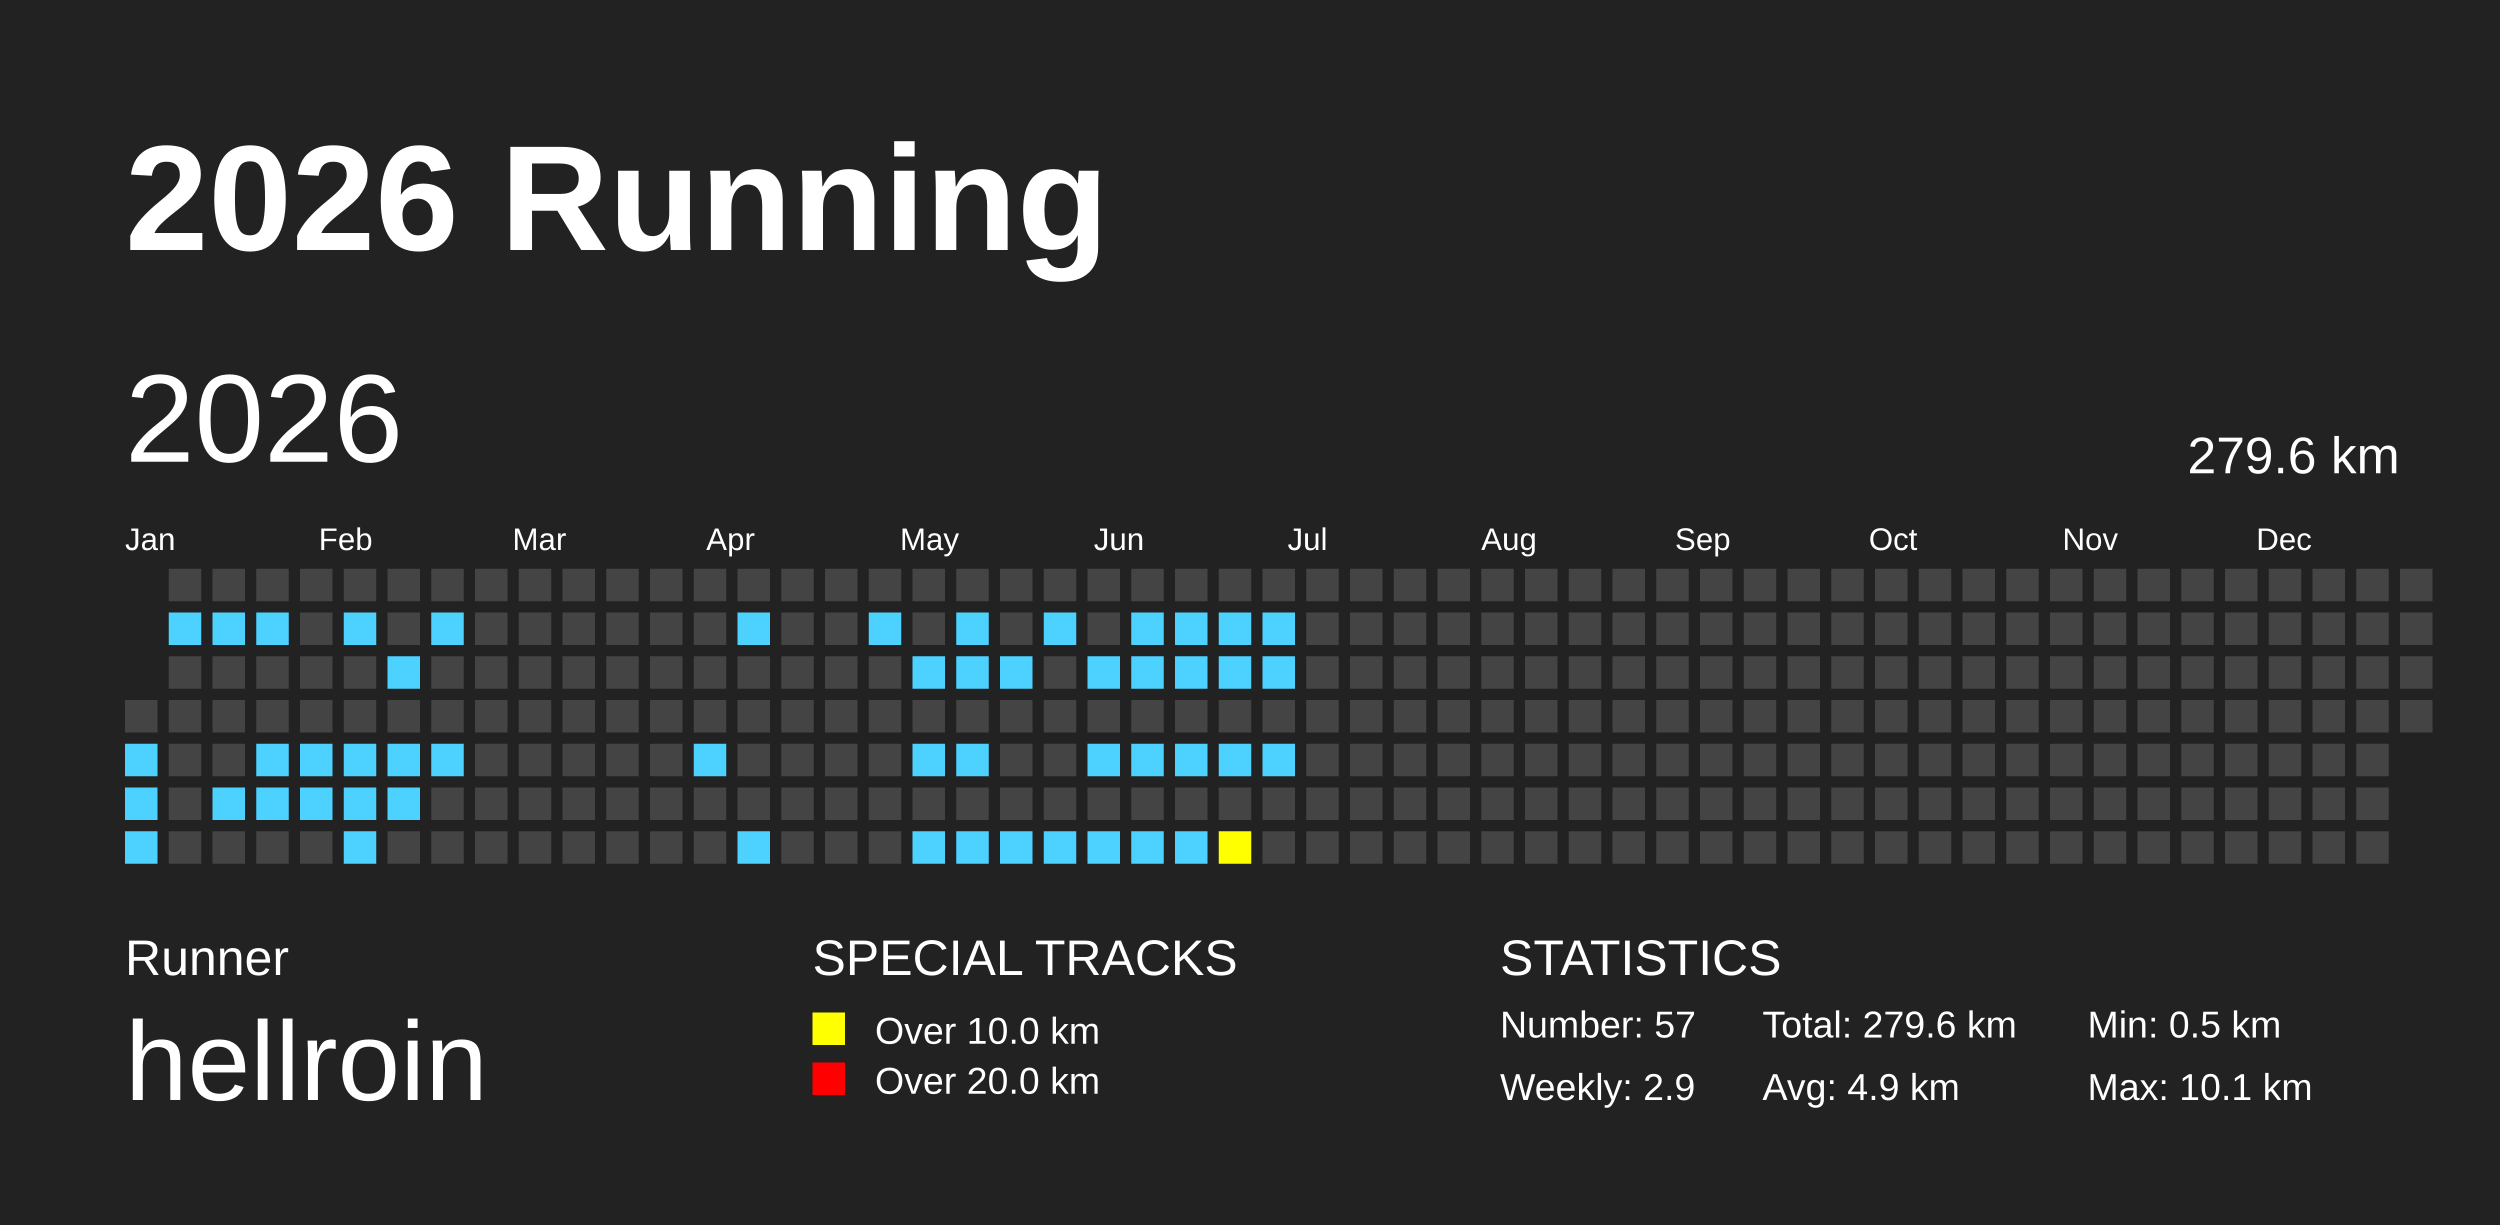
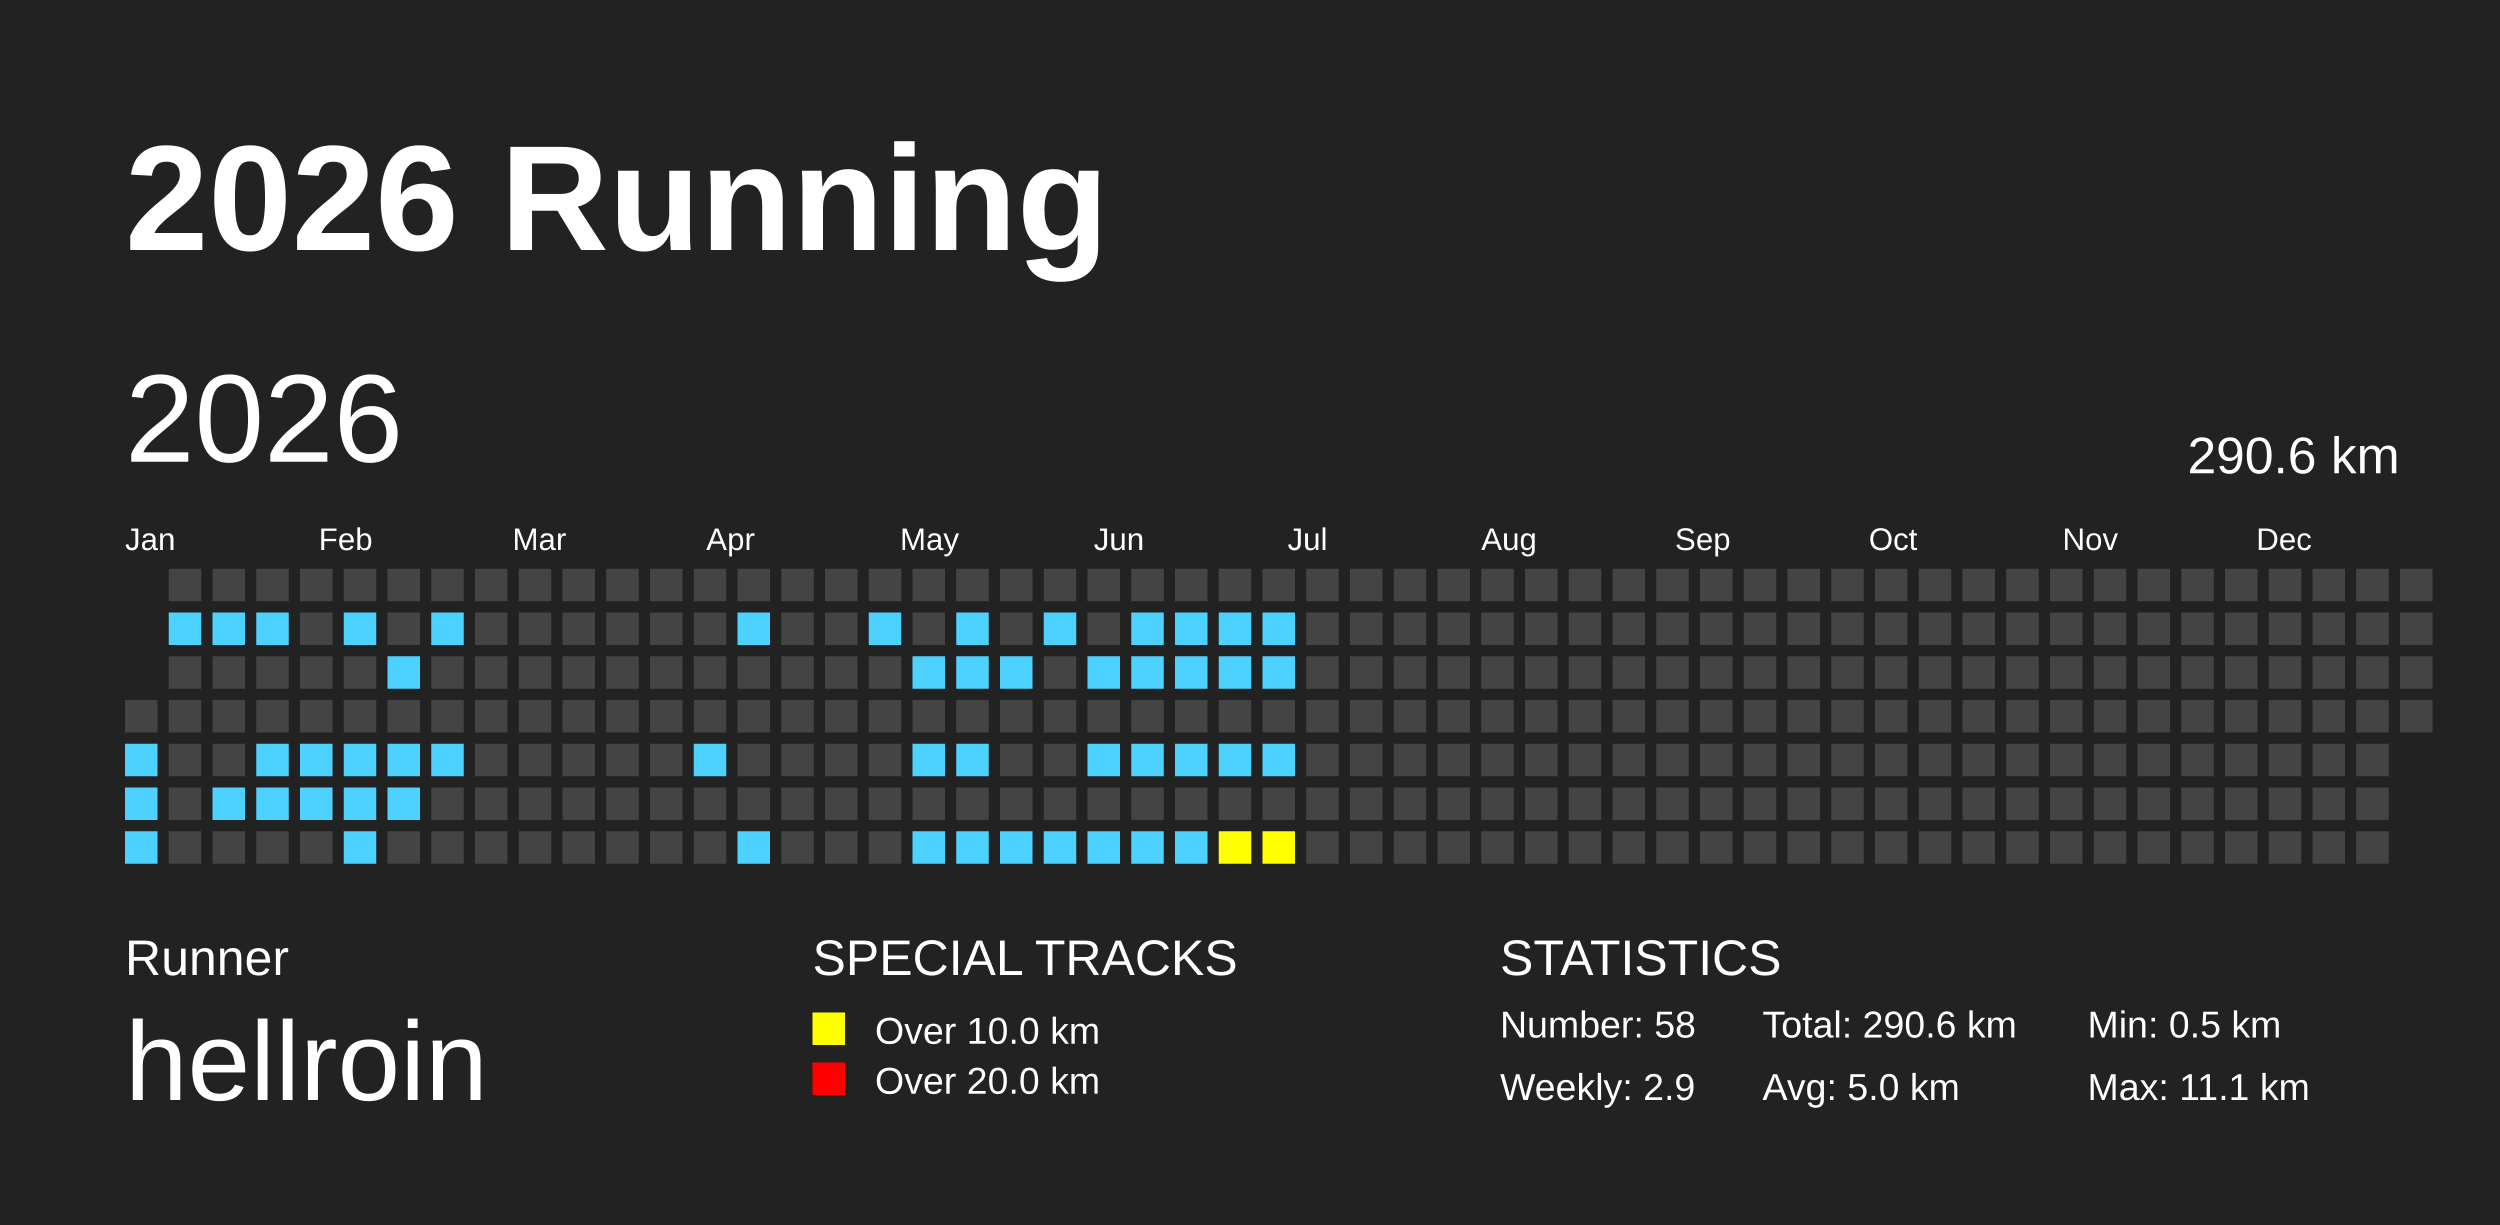
<svg xmlns="http://www.w3.org/2000/svg" baseProfile="full" height="98mm" version="1.1" viewBox="0,0,200,98" width="200mm">
  <defs />
  <rect fill="#222222" height="98" width="200" x="0" y="0" />
  <text fill="#FFFFFF" style="font-size:12px; font-family:Arial; font-weight:bold;" x="10" y="20">2026 Running</text>
  <text fill="#FFFFFF" style="font-size:4px; font-family:Arial" x="10" y="78">Runner</text>
  <text fill="#FFFFFF" style="font-size:9px; font-family:Arial" x="10" y="88">hellroin</text>
  <text fill="#FFFFFF" style="font-size:4px; font-family:Arial" x="65" y="78">SPECIAL TRACKS</text>
  <rect fill="yellow" height="2.6" width="2.6" x="65" y="81" />
  <text fill="#FFFFFF" style="font-size:3px; font-family:Arial" x="70" y="83.5">Over 10.0 km</text>
  <rect fill="red" height="2.6" width="2.6" x="65" y="85" />
  <text fill="#FFFFFF" style="font-size:3px; font-family:Arial" x="70" y="87.5">Over 20.0 km</text>
  <text fill="#FFFFFF" style="font-size:4px; font-family:Arial" x="120" y="78">STATISTICS</text>
-   <text fill="#FFFFFF" style="font-size:3px; font-family:Arial" x="120" y="83">Number: 57</text>
+   <text fill="#FFFFFF" style="font-size:3px; font-family:Arial" x="120" y="83">Number: 58</text>
  <text fill="#FFFFFF" style="font-size:3px; font-family:Arial" x="120" y="88">Weekly: 2.9</text>
-   <text fill="#FFFFFF" style="font-size:3px; font-family:Arial" x="141" y="83">Total: 279.6 km</text>
-   <text fill="#FFFFFF" style="font-size:3px; font-family:Arial" x="141" y="88">Avg: 4.9 km</text>
+   <text fill="#FFFFFF" style="font-size:3px; font-family:Arial" x="141" y="83">Total: 290.6 km</text>
+   <text fill="#FFFFFF" style="font-size:3px; font-family:Arial" x="141" y="88">Avg: 5.0 km</text>
  <text fill="#FFFFFF" style="font-size:3px; font-family:Arial" x="167" y="83">Min: 0.5 km</text>
-   <text fill="#FFFFFF" style="font-size:3px; font-family:Arial" x="167" y="88">Max: 10.1 km</text>
+   <text fill="#FFFFFF" style="font-size:3px; font-family:Arial" x="167" y="88">Max: 11.1 km</text>
  <text dominant-baseline="hanging" fill="#FFFFFF" style="font-size:10.0px; font-family:Arial;" x="10" y="30">2026</text>
-   <text dominant-baseline="hanging" fill="#FFFFFF" style="font-size:4.125px; font-family:Arial;" x="175" y="35">279.6 km</text>
+   <text dominant-baseline="hanging" fill="#FFFFFF" style="font-size:4.125px; font-family:Arial;" x="175" y="35">290.6 km</text>
  <text fill="#FFFFFF" style="font-size:2.5px; font-family:Arial" x="10.0" y="44">Jan</text>
  <text fill="#FFFFFF" style="font-size:2.5px; font-family:Arial" x="25.5" y="44">Feb</text>
  <text fill="#FFFFFF" style="font-size:2.5px; font-family:Arial" x="41.0" y="44">Mar</text>
  <text fill="#FFFFFF" style="font-size:2.5px; font-family:Arial" x="56.5" y="44">Apr</text>
  <text fill="#FFFFFF" style="font-size:2.5px; font-family:Arial" x="72.0" y="44">May</text>
  <text fill="#FFFFFF" style="font-size:2.5px; font-family:Arial" x="87.5" y="44">Jun</text>
  <text fill="#FFFFFF" style="font-size:2.5px; font-family:Arial" x="103.0" y="44">Jul</text>
  <text fill="#FFFFFF" style="font-size:2.5px; font-family:Arial" x="118.5" y="44">Aug</text>
  <text fill="#FFFFFF" style="font-size:2.5px; font-family:Arial" x="134.0" y="44">Sep</text>
  <text fill="#FFFFFF" style="font-size:2.5px; font-family:Arial" x="149.5" y="44">Oct</text>
  <text fill="#FFFFFF" style="font-size:2.5px; font-family:Arial" x="165.0" y="44">Nov</text>
  <text fill="#FFFFFF" style="font-size:2.5px; font-family:Arial" x="180.5" y="44">Dec</text>
  <rect fill="#444444" height="2.6" width="2.6" x="10.0" y="56.0" />
  <rect fill="#4DD2FF" height="2.6" width="2.6" x="10.0" y="59.5" />
  <rect fill="#4DD2FF" height="2.6" width="2.6" x="10.0" y="63.0" />
  <rect fill="#4DD2FF" height="2.6" width="2.6" x="10.0" y="66.5" />
  <rect fill="#444444" height="2.6" width="2.6" x="13.5" y="45.5" />
  <rect fill="#4DD2FF" height="2.6" width="2.6" x="13.5" y="49.0" />
  <rect fill="#444444" height="2.6" width="2.6" x="13.5" y="52.5" />
  <rect fill="#444444" height="2.6" width="2.6" x="13.5" y="56.0" />
  <rect fill="#444444" height="2.6" width="2.6" x="13.5" y="59.5" />
  <rect fill="#444444" height="2.6" width="2.6" x="13.5" y="63.0" />
  <rect fill="#444444" height="2.6" width="2.6" x="13.5" y="66.5" />
  <rect fill="#444444" height="2.6" width="2.6" x="17.0" y="45.5" />
  <rect fill="#4DD2FF" height="2.6" width="2.6" x="17.0" y="49.0" />
  <rect fill="#444444" height="2.6" width="2.6" x="17.0" y="52.5" />
  <rect fill="#444444" height="2.6" width="2.6" x="17.0" y="56.0" />
  <rect fill="#444444" height="2.6" width="2.6" x="17.0" y="59.5" />
  <rect fill="#4DD2FF" height="2.6" width="2.6" x="17.0" y="63.0" />
  <rect fill="#444444" height="2.6" width="2.6" x="17.0" y="66.5" />
  <rect fill="#444444" height="2.6" width="2.6" x="20.5" y="45.5" />
  <rect fill="#4DD2FF" height="2.6" width="2.6" x="20.5" y="49.0" />
  <rect fill="#444444" height="2.6" width="2.6" x="20.5" y="52.5" />
  <rect fill="#444444" height="2.6" width="2.6" x="20.5" y="56.0" />
  <rect fill="#4DD2FF" height="2.6" width="2.6" x="20.5" y="59.5" />
  <rect fill="#4DD2FF" height="2.6" width="2.6" x="20.5" y="63.0" />
  <rect fill="#444444" height="2.6" width="2.6" x="20.5" y="66.5" />
  <rect fill="#444444" height="2.6" width="2.6" x="24.0" y="45.5" />
  <rect fill="#444444" height="2.6" width="2.6" x="24.0" y="49.0" />
  <rect fill="#444444" height="2.6" width="2.6" x="24.0" y="52.5" />
  <rect fill="#444444" height="2.6" width="2.6" x="24.0" y="56.0" />
  <rect fill="#4DD2FF" height="2.6" width="2.6" x="24.0" y="59.5" />
  <rect fill="#4DD2FF" height="2.6" width="2.6" x="24.0" y="63.0" />
  <rect fill="#444444" height="2.6" width="2.6" x="24.0" y="66.5" />
  <rect fill="#444444" height="2.6" width="2.6" x="27.5" y="45.5" />
  <rect fill="#4DD2FF" height="2.6" width="2.6" x="27.5" y="49.0" />
  <rect fill="#444444" height="2.6" width="2.6" x="27.5" y="52.5" />
  <rect fill="#444444" height="2.6" width="2.6" x="27.5" y="56.0" />
  <rect fill="#4DD2FF" height="2.6" width="2.6" x="27.5" y="59.5" />
  <rect fill="#4DD2FF" height="2.6" width="2.6" x="27.5" y="63.0" />
  <rect fill="#4DD2FF" height="2.6" width="2.6" x="27.5" y="66.5" />
  <rect fill="#444444" height="2.6" width="2.6" x="31.0" y="45.5" />
  <rect fill="#444444" height="2.6" width="2.6" x="31.0" y="49.0" />
  <rect fill="#4DD2FF" height="2.6" width="2.6" x="31.0" y="52.5" />
  <rect fill="#444444" height="2.6" width="2.6" x="31.0" y="56.0" />
  <rect fill="#4DD2FF" height="2.6" width="2.6" x="31.0" y="59.5" />
  <rect fill="#4DD2FF" height="2.6" width="2.6" x="31.0" y="63.0" />
  <rect fill="#444444" height="2.6" width="2.6" x="31.0" y="66.5" />
  <rect fill="#444444" height="2.6" width="2.6" x="34.5" y="45.5" />
  <rect fill="#4DD2FF" height="2.6" width="2.6" x="34.5" y="49.0" />
  <rect fill="#444444" height="2.6" width="2.6" x="34.5" y="52.5" />
  <rect fill="#444444" height="2.6" width="2.6" x="34.5" y="56.0" />
  <rect fill="#4DD2FF" height="2.6" width="2.6" x="34.5" y="59.5" />
  <rect fill="#444444" height="2.6" width="2.6" x="34.5" y="63.0" />
  <rect fill="#444444" height="2.6" width="2.6" x="34.5" y="66.5" />
  <rect fill="#444444" height="2.6" width="2.6" x="38.0" y="45.5" />
  <rect fill="#444444" height="2.6" width="2.6" x="38.0" y="49.0" />
  <rect fill="#444444" height="2.6" width="2.6" x="38.0" y="52.5" />
  <rect fill="#444444" height="2.6" width="2.6" x="38.0" y="56.0" />
  <rect fill="#444444" height="2.6" width="2.6" x="38.0" y="59.5" />
  <rect fill="#444444" height="2.6" width="2.6" x="38.0" y="63.0" />
  <rect fill="#444444" height="2.6" width="2.6" x="38.0" y="66.5" />
  <rect fill="#444444" height="2.6" width="2.6" x="41.5" y="45.5" />
  <rect fill="#444444" height="2.6" width="2.6" x="41.5" y="49.0" />
  <rect fill="#444444" height="2.6" width="2.6" x="41.5" y="52.5" />
  <rect fill="#444444" height="2.6" width="2.6" x="41.5" y="56.0" />
  <rect fill="#444444" height="2.6" width="2.6" x="41.5" y="59.5" />
  <rect fill="#444444" height="2.6" width="2.6" x="41.5" y="63.0" />
  <rect fill="#444444" height="2.6" width="2.6" x="41.5" y="66.5" />
  <rect fill="#444444" height="2.6" width="2.6" x="45.0" y="45.5" />
  <rect fill="#444444" height="2.6" width="2.6" x="45.0" y="49.0" />
  <rect fill="#444444" height="2.6" width="2.6" x="45.0" y="52.5" />
  <rect fill="#444444" height="2.6" width="2.6" x="45.0" y="56.0" />
  <rect fill="#444444" height="2.6" width="2.6" x="45.0" y="59.5" />
  <rect fill="#444444" height="2.6" width="2.6" x="45.0" y="63.0" />
  <rect fill="#444444" height="2.6" width="2.6" x="45.0" y="66.5" />
  <rect fill="#444444" height="2.6" width="2.6" x="48.5" y="45.5" />
  <rect fill="#444444" height="2.6" width="2.6" x="48.5" y="49.0" />
  <rect fill="#444444" height="2.6" width="2.6" x="48.5" y="52.5" />
  <rect fill="#444444" height="2.6" width="2.6" x="48.5" y="56.0" />
  <rect fill="#444444" height="2.6" width="2.6" x="48.5" y="59.5" />
  <rect fill="#444444" height="2.6" width="2.6" x="48.5" y="63.0" />
  <rect fill="#444444" height="2.6" width="2.6" x="48.5" y="66.5" />
  <rect fill="#444444" height="2.6" width="2.6" x="52.0" y="45.5" />
  <rect fill="#444444" height="2.6" width="2.6" x="52.0" y="49.0" />
  <rect fill="#444444" height="2.6" width="2.6" x="52.0" y="52.5" />
  <rect fill="#444444" height="2.6" width="2.6" x="52.0" y="56.0" />
  <rect fill="#444444" height="2.6" width="2.6" x="52.0" y="59.5" />
  <rect fill="#444444" height="2.6" width="2.6" x="52.0" y="63.0" />
  <rect fill="#444444" height="2.6" width="2.6" x="52.0" y="66.5" />
  <rect fill="#444444" height="2.6" width="2.6" x="55.5" y="45.5" />
  <rect fill="#444444" height="2.6" width="2.6" x="55.5" y="49.0" />
  <rect fill="#444444" height="2.6" width="2.6" x="55.5" y="52.5" />
  <rect fill="#444444" height="2.6" width="2.6" x="55.5" y="56.0" />
  <rect fill="#4DD2FF" height="2.6" width="2.6" x="55.5" y="59.5" />
  <rect fill="#444444" height="2.6" width="2.6" x="55.5" y="63.0" />
  <rect fill="#444444" height="2.6" width="2.6" x="55.5" y="66.5" />
  <rect fill="#444444" height="2.6" width="2.6" x="59.0" y="45.5" />
  <rect fill="#4DD2FF" height="2.6" width="2.6" x="59.0" y="49.0" />
  <rect fill="#444444" height="2.6" width="2.6" x="59.0" y="52.5" />
  <rect fill="#444444" height="2.6" width="2.6" x="59.0" y="56.0" />
  <rect fill="#444444" height="2.6" width="2.6" x="59.0" y="59.5" />
  <rect fill="#444444" height="2.6" width="2.6" x="59.0" y="63.0" />
  <rect fill="#4DD2FF" height="2.6" width="2.6" x="59.0" y="66.5" />
  <rect fill="#444444" height="2.6" width="2.6" x="62.5" y="45.5" />
  <rect fill="#444444" height="2.6" width="2.6" x="62.5" y="49.0" />
  <rect fill="#444444" height="2.6" width="2.6" x="62.5" y="52.5" />
  <rect fill="#444444" height="2.6" width="2.6" x="62.5" y="56.0" />
  <rect fill="#444444" height="2.6" width="2.6" x="62.5" y="59.5" />
  <rect fill="#444444" height="2.6" width="2.6" x="62.5" y="63.0" />
  <rect fill="#444444" height="2.6" width="2.6" x="62.5" y="66.5" />
  <rect fill="#444444" height="2.6" width="2.6" x="66.0" y="45.5" />
  <rect fill="#444444" height="2.6" width="2.6" x="66.0" y="49.0" />
  <rect fill="#444444" height="2.6" width="2.6" x="66.0" y="52.5" />
  <rect fill="#444444" height="2.6" width="2.6" x="66.0" y="56.0" />
  <rect fill="#444444" height="2.6" width="2.6" x="66.0" y="59.5" />
  <rect fill="#444444" height="2.6" width="2.6" x="66.0" y="63.0" />
  <rect fill="#444444" height="2.6" width="2.6" x="66.0" y="66.5" />
  <rect fill="#444444" height="2.6" width="2.6" x="69.5" y="45.5" />
  <rect fill="#4DD2FF" height="2.6" width="2.6" x="69.5" y="49.0" />
  <rect fill="#444444" height="2.6" width="2.6" x="69.5" y="52.5" />
  <rect fill="#444444" height="2.6" width="2.6" x="69.5" y="56.0" />
  <rect fill="#444444" height="2.6" width="2.6" x="69.5" y="59.5" />
  <rect fill="#444444" height="2.6" width="2.6" x="69.5" y="63.0" />
  <rect fill="#444444" height="2.6" width="2.6" x="69.5" y="66.5" />
  <rect fill="#444444" height="2.6" width="2.6" x="73.0" y="45.5" />
  <rect fill="#444444" height="2.6" width="2.6" x="73.0" y="49.0" />
  <rect fill="#4DD2FF" height="2.6" width="2.6" x="73.0" y="52.5" />
  <rect fill="#444444" height="2.6" width="2.6" x="73.0" y="56.0" />
  <rect fill="#4DD2FF" height="2.6" width="2.6" x="73.0" y="59.5" />
  <rect fill="#444444" height="2.6" width="2.6" x="73.0" y="63.0" />
  <rect fill="#4DD2FF" height="2.6" width="2.6" x="73.0" y="66.5" />
  <rect fill="#444444" height="2.6" width="2.6" x="76.5" y="45.5" />
  <rect fill="#4DD2FF" height="2.6" width="2.6" x="76.5" y="49.0" />
  <rect fill="#4DD2FF" height="2.6" width="2.6" x="76.5" y="52.5" />
  <rect fill="#444444" height="2.6" width="2.6" x="76.5" y="56.0" />
  <rect fill="#4DD2FF" height="2.6" width="2.6" x="76.5" y="59.5" />
  <rect fill="#444444" height="2.6" width="2.6" x="76.5" y="63.0" />
  <rect fill="#4DD2FF" height="2.6" width="2.6" x="76.5" y="66.5" />
  <rect fill="#444444" height="2.6" width="2.6" x="80.0" y="45.5" />
  <rect fill="#444444" height="2.6" width="2.6" x="80.0" y="49.0" />
  <rect fill="#4DD2FF" height="2.6" width="2.6" x="80.0" y="52.5" />
  <rect fill="#444444" height="2.6" width="2.6" x="80.0" y="56.0" />
  <rect fill="#444444" height="2.6" width="2.6" x="80.0" y="59.5" />
  <rect fill="#444444" height="2.6" width="2.6" x="80.0" y="63.0" />
  <rect fill="#4DD2FF" height="2.6" width="2.6" x="80.0" y="66.5" />
  <rect fill="#444444" height="2.6" width="2.6" x="83.5" y="45.5" />
  <rect fill="#4DD2FF" height="2.6" width="2.6" x="83.5" y="49.0" />
  <rect fill="#444444" height="2.6" width="2.6" x="83.5" y="52.5" />
  <rect fill="#444444" height="2.6" width="2.6" x="83.5" y="56.0" />
  <rect fill="#444444" height="2.6" width="2.6" x="83.5" y="59.5" />
  <rect fill="#444444" height="2.6" width="2.6" x="83.5" y="63.0" />
  <rect fill="#4DD2FF" height="2.6" width="2.6" x="83.5" y="66.5" />
  <rect fill="#444444" height="2.6" width="2.6" x="87.0" y="45.5" />
  <rect fill="#444444" height="2.6" width="2.6" x="87.0" y="49.0" />
  <rect fill="#4DD2FF" height="2.6" width="2.6" x="87.0" y="52.5" />
  <rect fill="#444444" height="2.6" width="2.6" x="87.0" y="56.0" />
  <rect fill="#4DD2FF" height="2.6" width="2.6" x="87.0" y="59.5" />
  <rect fill="#444444" height="2.6" width="2.6" x="87.0" y="63.0" />
  <rect fill="#4DD2FF" height="2.6" width="2.6" x="87.0" y="66.5" />
  <rect fill="#444444" height="2.6" width="2.6" x="90.5" y="45.5" />
  <rect fill="#4DD2FF" height="2.6" width="2.6" x="90.5" y="49.0" />
  <rect fill="#4DD2FF" height="2.6" width="2.6" x="90.5" y="52.5" />
  <rect fill="#444444" height="2.6" width="2.6" x="90.5" y="56.0" />
  <rect fill="#4DD2FF" height="2.6" width="2.6" x="90.5" y="59.5" />
  <rect fill="#444444" height="2.6" width="2.6" x="90.5" y="63.0" />
  <rect fill="#4DD2FF" height="2.6" width="2.6" x="90.5" y="66.5" />
  <rect fill="#444444" height="2.6" width="2.6" x="94.0" y="45.5" />
  <rect fill="#4DD2FF" height="2.6" width="2.6" x="94.0" y="49.0" />
  <rect fill="#4DD2FF" height="2.6" width="2.6" x="94.0" y="52.5" />
  <rect fill="#444444" height="2.6" width="2.6" x="94.0" y="56.0" />
  <rect fill="#4DD2FF" height="2.6" width="2.6" x="94.0" y="59.5" />
  <rect fill="#444444" height="2.6" width="2.6" x="94.0" y="63.0" />
  <rect fill="#4DD2FF" height="2.6" width="2.6" x="94.0" y="66.5" />
  <rect fill="#444444" height="2.6" width="2.6" x="97.5" y="45.5" />
  <rect fill="#4DD2FF" height="2.6" width="2.6" x="97.5" y="49.0" />
  <rect fill="#4DD2FF" height="2.6" width="2.6" x="97.5" y="52.5" />
  <rect fill="#444444" height="2.6" width="2.6" x="97.5" y="56.0" />
  <rect fill="#4DD2FF" height="2.6" width="2.6" x="97.5" y="59.5" />
  <rect fill="#444444" height="2.6" width="2.6" x="97.5" y="63.0" />
  <rect fill="yellow" height="2.6" width="2.6" x="97.5" y="66.5" />
  <rect fill="#444444" height="2.6" width="2.6" x="101.0" y="45.5" />
  <rect fill="#4DD2FF" height="2.6" width="2.6" x="101.0" y="49.0" />
  <rect fill="#4DD2FF" height="2.6" width="2.6" x="101.0" y="52.5" />
  <rect fill="#444444" height="2.6" width="2.6" x="101.0" y="56.0" />
  <rect fill="#4DD2FF" height="2.6" width="2.6" x="101.0" y="59.5" />
  <rect fill="#444444" height="2.6" width="2.6" x="101.0" y="63.0" />
-   <rect fill="#444444" height="2.6" width="2.6" x="101.0" y="66.5" />
+   <rect fill="yellow" height="2.6" width="2.6" x="101.0" y="66.5" />
  <rect fill="#444444" height="2.6" width="2.6" x="104.5" y="45.5" />
  <rect fill="#444444" height="2.6" width="2.6" x="104.5" y="49.0" />
  <rect fill="#444444" height="2.6" width="2.6" x="104.5" y="52.5" />
  <rect fill="#444444" height="2.6" width="2.6" x="104.5" y="56.0" />
  <rect fill="#444444" height="2.6" width="2.6" x="104.5" y="59.5" />
  <rect fill="#444444" height="2.6" width="2.6" x="104.5" y="63.0" />
  <rect fill="#444444" height="2.6" width="2.6" x="104.5" y="66.5" />
  <rect fill="#444444" height="2.6" width="2.6" x="108.0" y="45.5" />
  <rect fill="#444444" height="2.6" width="2.6" x="108.0" y="49.0" />
  <rect fill="#444444" height="2.6" width="2.6" x="108.0" y="52.5" />
  <rect fill="#444444" height="2.6" width="2.6" x="108.0" y="56.0" />
  <rect fill="#444444" height="2.6" width="2.6" x="108.0" y="59.5" />
  <rect fill="#444444" height="2.6" width="2.6" x="108.0" y="63.0" />
  <rect fill="#444444" height="2.6" width="2.6" x="108.0" y="66.5" />
  <rect fill="#444444" height="2.6" width="2.6" x="111.5" y="45.5" />
  <rect fill="#444444" height="2.6" width="2.6" x="111.5" y="49.0" />
  <rect fill="#444444" height="2.6" width="2.6" x="111.5" y="52.5" />
  <rect fill="#444444" height="2.6" width="2.6" x="111.5" y="56.0" />
  <rect fill="#444444" height="2.6" width="2.6" x="111.5" y="59.5" />
  <rect fill="#444444" height="2.6" width="2.6" x="111.5" y="63.0" />
  <rect fill="#444444" height="2.6" width="2.6" x="111.5" y="66.5" />
  <rect fill="#444444" height="2.6" width="2.6" x="115.0" y="45.5" />
  <rect fill="#444444" height="2.6" width="2.6" x="115.0" y="49.0" />
  <rect fill="#444444" height="2.6" width="2.6" x="115.0" y="52.5" />
  <rect fill="#444444" height="2.6" width="2.6" x="115.0" y="56.0" />
  <rect fill="#444444" height="2.6" width="2.6" x="115.0" y="59.5" />
  <rect fill="#444444" height="2.6" width="2.6" x="115.0" y="63.0" />
  <rect fill="#444444" height="2.6" width="2.6" x="115.0" y="66.5" />
  <rect fill="#444444" height="2.6" width="2.6" x="118.5" y="45.5" />
  <rect fill="#444444" height="2.6" width="2.6" x="118.5" y="49.0" />
  <rect fill="#444444" height="2.6" width="2.6" x="118.5" y="52.5" />
  <rect fill="#444444" height="2.6" width="2.6" x="118.5" y="56.0" />
  <rect fill="#444444" height="2.6" width="2.6" x="118.5" y="59.5" />
  <rect fill="#444444" height="2.6" width="2.6" x="118.5" y="63.0" />
  <rect fill="#444444" height="2.6" width="2.6" x="118.5" y="66.5" />
  <rect fill="#444444" height="2.6" width="2.6" x="122.0" y="45.5" />
  <rect fill="#444444" height="2.6" width="2.6" x="122.0" y="49.0" />
  <rect fill="#444444" height="2.6" width="2.6" x="122.0" y="52.5" />
  <rect fill="#444444" height="2.6" width="2.6" x="122.0" y="56.0" />
  <rect fill="#444444" height="2.6" width="2.6" x="122.0" y="59.5" />
  <rect fill="#444444" height="2.6" width="2.6" x="122.0" y="63.0" />
  <rect fill="#444444" height="2.6" width="2.6" x="122.0" y="66.5" />
  <rect fill="#444444" height="2.6" width="2.6" x="125.5" y="45.5" />
  <rect fill="#444444" height="2.6" width="2.6" x="125.5" y="49.0" />
  <rect fill="#444444" height="2.6" width="2.6" x="125.5" y="52.5" />
  <rect fill="#444444" height="2.6" width="2.6" x="125.5" y="56.0" />
  <rect fill="#444444" height="2.6" width="2.6" x="125.5" y="59.5" />
  <rect fill="#444444" height="2.6" width="2.6" x="125.5" y="63.0" />
  <rect fill="#444444" height="2.6" width="2.6" x="125.5" y="66.5" />
  <rect fill="#444444" height="2.6" width="2.6" x="129.0" y="45.5" />
  <rect fill="#444444" height="2.6" width="2.6" x="129.0" y="49.0" />
  <rect fill="#444444" height="2.6" width="2.6" x="129.0" y="52.5" />
  <rect fill="#444444" height="2.6" width="2.6" x="129.0" y="56.0" />
  <rect fill="#444444" height="2.6" width="2.6" x="129.0" y="59.5" />
  <rect fill="#444444" height="2.6" width="2.6" x="129.0" y="63.0" />
  <rect fill="#444444" height="2.6" width="2.6" x="129.0" y="66.5" />
  <rect fill="#444444" height="2.6" width="2.6" x="132.5" y="45.5" />
  <rect fill="#444444" height="2.6" width="2.6" x="132.5" y="49.0" />
  <rect fill="#444444" height="2.6" width="2.6" x="132.5" y="52.5" />
  <rect fill="#444444" height="2.6" width="2.6" x="132.5" y="56.0" />
  <rect fill="#444444" height="2.6" width="2.6" x="132.5" y="59.5" />
  <rect fill="#444444" height="2.6" width="2.6" x="132.5" y="63.0" />
  <rect fill="#444444" height="2.6" width="2.6" x="132.5" y="66.5" />
  <rect fill="#444444" height="2.6" width="2.6" x="136.0" y="45.5" />
  <rect fill="#444444" height="2.6" width="2.6" x="136.0" y="49.0" />
  <rect fill="#444444" height="2.6" width="2.6" x="136.0" y="52.5" />
  <rect fill="#444444" height="2.6" width="2.6" x="136.0" y="56.0" />
  <rect fill="#444444" height="2.6" width="2.6" x="136.0" y="59.5" />
  <rect fill="#444444" height="2.6" width="2.6" x="136.0" y="63.0" />
  <rect fill="#444444" height="2.6" width="2.6" x="136.0" y="66.5" />
  <rect fill="#444444" height="2.6" width="2.6" x="139.5" y="45.5" />
  <rect fill="#444444" height="2.6" width="2.6" x="139.5" y="49.0" />
  <rect fill="#444444" height="2.6" width="2.6" x="139.5" y="52.5" />
  <rect fill="#444444" height="2.6" width="2.6" x="139.5" y="56.0" />
  <rect fill="#444444" height="2.6" width="2.6" x="139.5" y="59.5" />
  <rect fill="#444444" height="2.6" width="2.6" x="139.5" y="63.0" />
  <rect fill="#444444" height="2.6" width="2.6" x="139.5" y="66.5" />
  <rect fill="#444444" height="2.6" width="2.6" x="143.0" y="45.5" />
  <rect fill="#444444" height="2.6" width="2.6" x="143.0" y="49.0" />
  <rect fill="#444444" height="2.6" width="2.6" x="143.0" y="52.5" />
  <rect fill="#444444" height="2.6" width="2.6" x="143.0" y="56.0" />
  <rect fill="#444444" height="2.6" width="2.6" x="143.0" y="59.5" />
  <rect fill="#444444" height="2.6" width="2.6" x="143.0" y="63.0" />
  <rect fill="#444444" height="2.6" width="2.6" x="143.0" y="66.5" />
  <rect fill="#444444" height="2.6" width="2.6" x="146.5" y="45.5" />
  <rect fill="#444444" height="2.6" width="2.6" x="146.5" y="49.0" />
  <rect fill="#444444" height="2.6" width="2.6" x="146.5" y="52.5" />
  <rect fill="#444444" height="2.6" width="2.6" x="146.5" y="56.0" />
  <rect fill="#444444" height="2.6" width="2.6" x="146.5" y="59.5" />
  <rect fill="#444444" height="2.6" width="2.6" x="146.5" y="63.0" />
  <rect fill="#444444" height="2.6" width="2.6" x="146.5" y="66.5" />
  <rect fill="#444444" height="2.6" width="2.6" x="150.0" y="45.5" />
  <rect fill="#444444" height="2.6" width="2.6" x="150.0" y="49.0" />
  <rect fill="#444444" height="2.6" width="2.6" x="150.0" y="52.5" />
  <rect fill="#444444" height="2.6" width="2.6" x="150.0" y="56.0" />
  <rect fill="#444444" height="2.6" width="2.6" x="150.0" y="59.5" />
  <rect fill="#444444" height="2.6" width="2.6" x="150.0" y="63.0" />
  <rect fill="#444444" height="2.6" width="2.6" x="150.0" y="66.5" />
  <rect fill="#444444" height="2.6" width="2.6" x="153.5" y="45.5" />
  <rect fill="#444444" height="2.6" width="2.6" x="153.5" y="49.0" />
  <rect fill="#444444" height="2.6" width="2.6" x="153.5" y="52.5" />
  <rect fill="#444444" height="2.6" width="2.6" x="153.5" y="56.0" />
  <rect fill="#444444" height="2.6" width="2.6" x="153.5" y="59.5" />
  <rect fill="#444444" height="2.6" width="2.6" x="153.5" y="63.0" />
  <rect fill="#444444" height="2.6" width="2.6" x="153.5" y="66.5" />
  <rect fill="#444444" height="2.6" width="2.6" x="157.0" y="45.5" />
  <rect fill="#444444" height="2.6" width="2.6" x="157.0" y="49.0" />
  <rect fill="#444444" height="2.6" width="2.6" x="157.0" y="52.5" />
  <rect fill="#444444" height="2.6" width="2.6" x="157.0" y="56.0" />
  <rect fill="#444444" height="2.6" width="2.6" x="157.0" y="59.5" />
  <rect fill="#444444" height="2.6" width="2.6" x="157.0" y="63.0" />
  <rect fill="#444444" height="2.6" width="2.6" x="157.0" y="66.5" />
  <rect fill="#444444" height="2.6" width="2.6" x="160.5" y="45.5" />
  <rect fill="#444444" height="2.6" width="2.6" x="160.5" y="49.0" />
  <rect fill="#444444" height="2.6" width="2.6" x="160.5" y="52.5" />
  <rect fill="#444444" height="2.6" width="2.6" x="160.5" y="56.0" />
  <rect fill="#444444" height="2.6" width="2.6" x="160.5" y="59.5" />
  <rect fill="#444444" height="2.6" width="2.6" x="160.5" y="63.0" />
  <rect fill="#444444" height="2.6" width="2.6" x="160.5" y="66.5" />
  <rect fill="#444444" height="2.6" width="2.6" x="164.0" y="45.5" />
  <rect fill="#444444" height="2.6" width="2.6" x="164.0" y="49.0" />
  <rect fill="#444444" height="2.6" width="2.6" x="164.0" y="52.5" />
  <rect fill="#444444" height="2.6" width="2.6" x="164.0" y="56.0" />
  <rect fill="#444444" height="2.6" width="2.6" x="164.0" y="59.5" />
  <rect fill="#444444" height="2.6" width="2.6" x="164.0" y="63.0" />
  <rect fill="#444444" height="2.6" width="2.6" x="164.0" y="66.5" />
  <rect fill="#444444" height="2.6" width="2.6" x="167.5" y="45.5" />
  <rect fill="#444444" height="2.6" width="2.6" x="167.5" y="49.0" />
  <rect fill="#444444" height="2.6" width="2.6" x="167.5" y="52.5" />
  <rect fill="#444444" height="2.6" width="2.6" x="167.5" y="56.0" />
  <rect fill="#444444" height="2.6" width="2.6" x="167.5" y="59.5" />
  <rect fill="#444444" height="2.6" width="2.6" x="167.5" y="63.0" />
  <rect fill="#444444" height="2.6" width="2.6" x="167.5" y="66.5" />
  <rect fill="#444444" height="2.6" width="2.6" x="171.0" y="45.5" />
  <rect fill="#444444" height="2.6" width="2.6" x="171.0" y="49.0" />
  <rect fill="#444444" height="2.6" width="2.6" x="171.0" y="52.5" />
  <rect fill="#444444" height="2.6" width="2.6" x="171.0" y="56.0" />
  <rect fill="#444444" height="2.6" width="2.6" x="171.0" y="59.5" />
  <rect fill="#444444" height="2.6" width="2.6" x="171.0" y="63.0" />
  <rect fill="#444444" height="2.6" width="2.6" x="171.0" y="66.5" />
  <rect fill="#444444" height="2.6" width="2.6" x="174.5" y="45.5" />
  <rect fill="#444444" height="2.6" width="2.6" x="174.5" y="49.0" />
  <rect fill="#444444" height="2.6" width="2.6" x="174.5" y="52.5" />
  <rect fill="#444444" height="2.6" width="2.6" x="174.5" y="56.0" />
  <rect fill="#444444" height="2.6" width="2.6" x="174.5" y="59.5" />
  <rect fill="#444444" height="2.6" width="2.6" x="174.5" y="63.0" />
  <rect fill="#444444" height="2.6" width="2.6" x="174.5" y="66.5" />
  <rect fill="#444444" height="2.6" width="2.6" x="178.0" y="45.5" />
  <rect fill="#444444" height="2.6" width="2.6" x="178.0" y="49.0" />
  <rect fill="#444444" height="2.6" width="2.6" x="178.0" y="52.5" />
  <rect fill="#444444" height="2.6" width="2.6" x="178.0" y="56.0" />
  <rect fill="#444444" height="2.6" width="2.6" x="178.0" y="59.5" />
  <rect fill="#444444" height="2.6" width="2.6" x="178.0" y="63.0" />
  <rect fill="#444444" height="2.6" width="2.6" x="178.0" y="66.5" />
  <rect fill="#444444" height="2.6" width="2.6" x="181.5" y="45.5" />
  <rect fill="#444444" height="2.6" width="2.6" x="181.5" y="49.0" />
  <rect fill="#444444" height="2.6" width="2.6" x="181.5" y="52.5" />
  <rect fill="#444444" height="2.6" width="2.6" x="181.5" y="56.0" />
  <rect fill="#444444" height="2.6" width="2.6" x="181.5" y="59.5" />
  <rect fill="#444444" height="2.6" width="2.6" x="181.5" y="63.0" />
  <rect fill="#444444" height="2.6" width="2.6" x="181.5" y="66.5" />
  <rect fill="#444444" height="2.6" width="2.6" x="185.0" y="45.5" />
  <rect fill="#444444" height="2.6" width="2.6" x="185.0" y="49.0" />
  <rect fill="#444444" height="2.6" width="2.6" x="185.0" y="52.5" />
  <rect fill="#444444" height="2.6" width="2.6" x="185.0" y="56.0" />
  <rect fill="#444444" height="2.6" width="2.6" x="185.0" y="59.5" />
  <rect fill="#444444" height="2.6" width="2.6" x="185.0" y="63.0" />
  <rect fill="#444444" height="2.6" width="2.6" x="185.0" y="66.5" />
  <rect fill="#444444" height="2.6" width="2.6" x="188.5" y="45.5" />
  <rect fill="#444444" height="2.6" width="2.6" x="188.5" y="49.0" />
  <rect fill="#444444" height="2.6" width="2.6" x="188.5" y="52.5" />
  <rect fill="#444444" height="2.6" width="2.6" x="188.5" y="56.0" />
  <rect fill="#444444" height="2.6" width="2.6" x="188.5" y="59.5" />
  <rect fill="#444444" height="2.6" width="2.6" x="188.5" y="63.0" />
  <rect fill="#444444" height="2.6" width="2.6" x="188.5" y="66.5" />
  <rect fill="#444444" height="2.6" width="2.6" x="192.0" y="45.5" />
  <rect fill="#444444" height="2.6" width="2.6" x="192.0" y="49.0" />
  <rect fill="#444444" height="2.6" width="2.6" x="192.0" y="52.5" />
  <rect fill="#444444" height="2.6" width="2.6" x="192.0" y="56.0" />
</svg>
